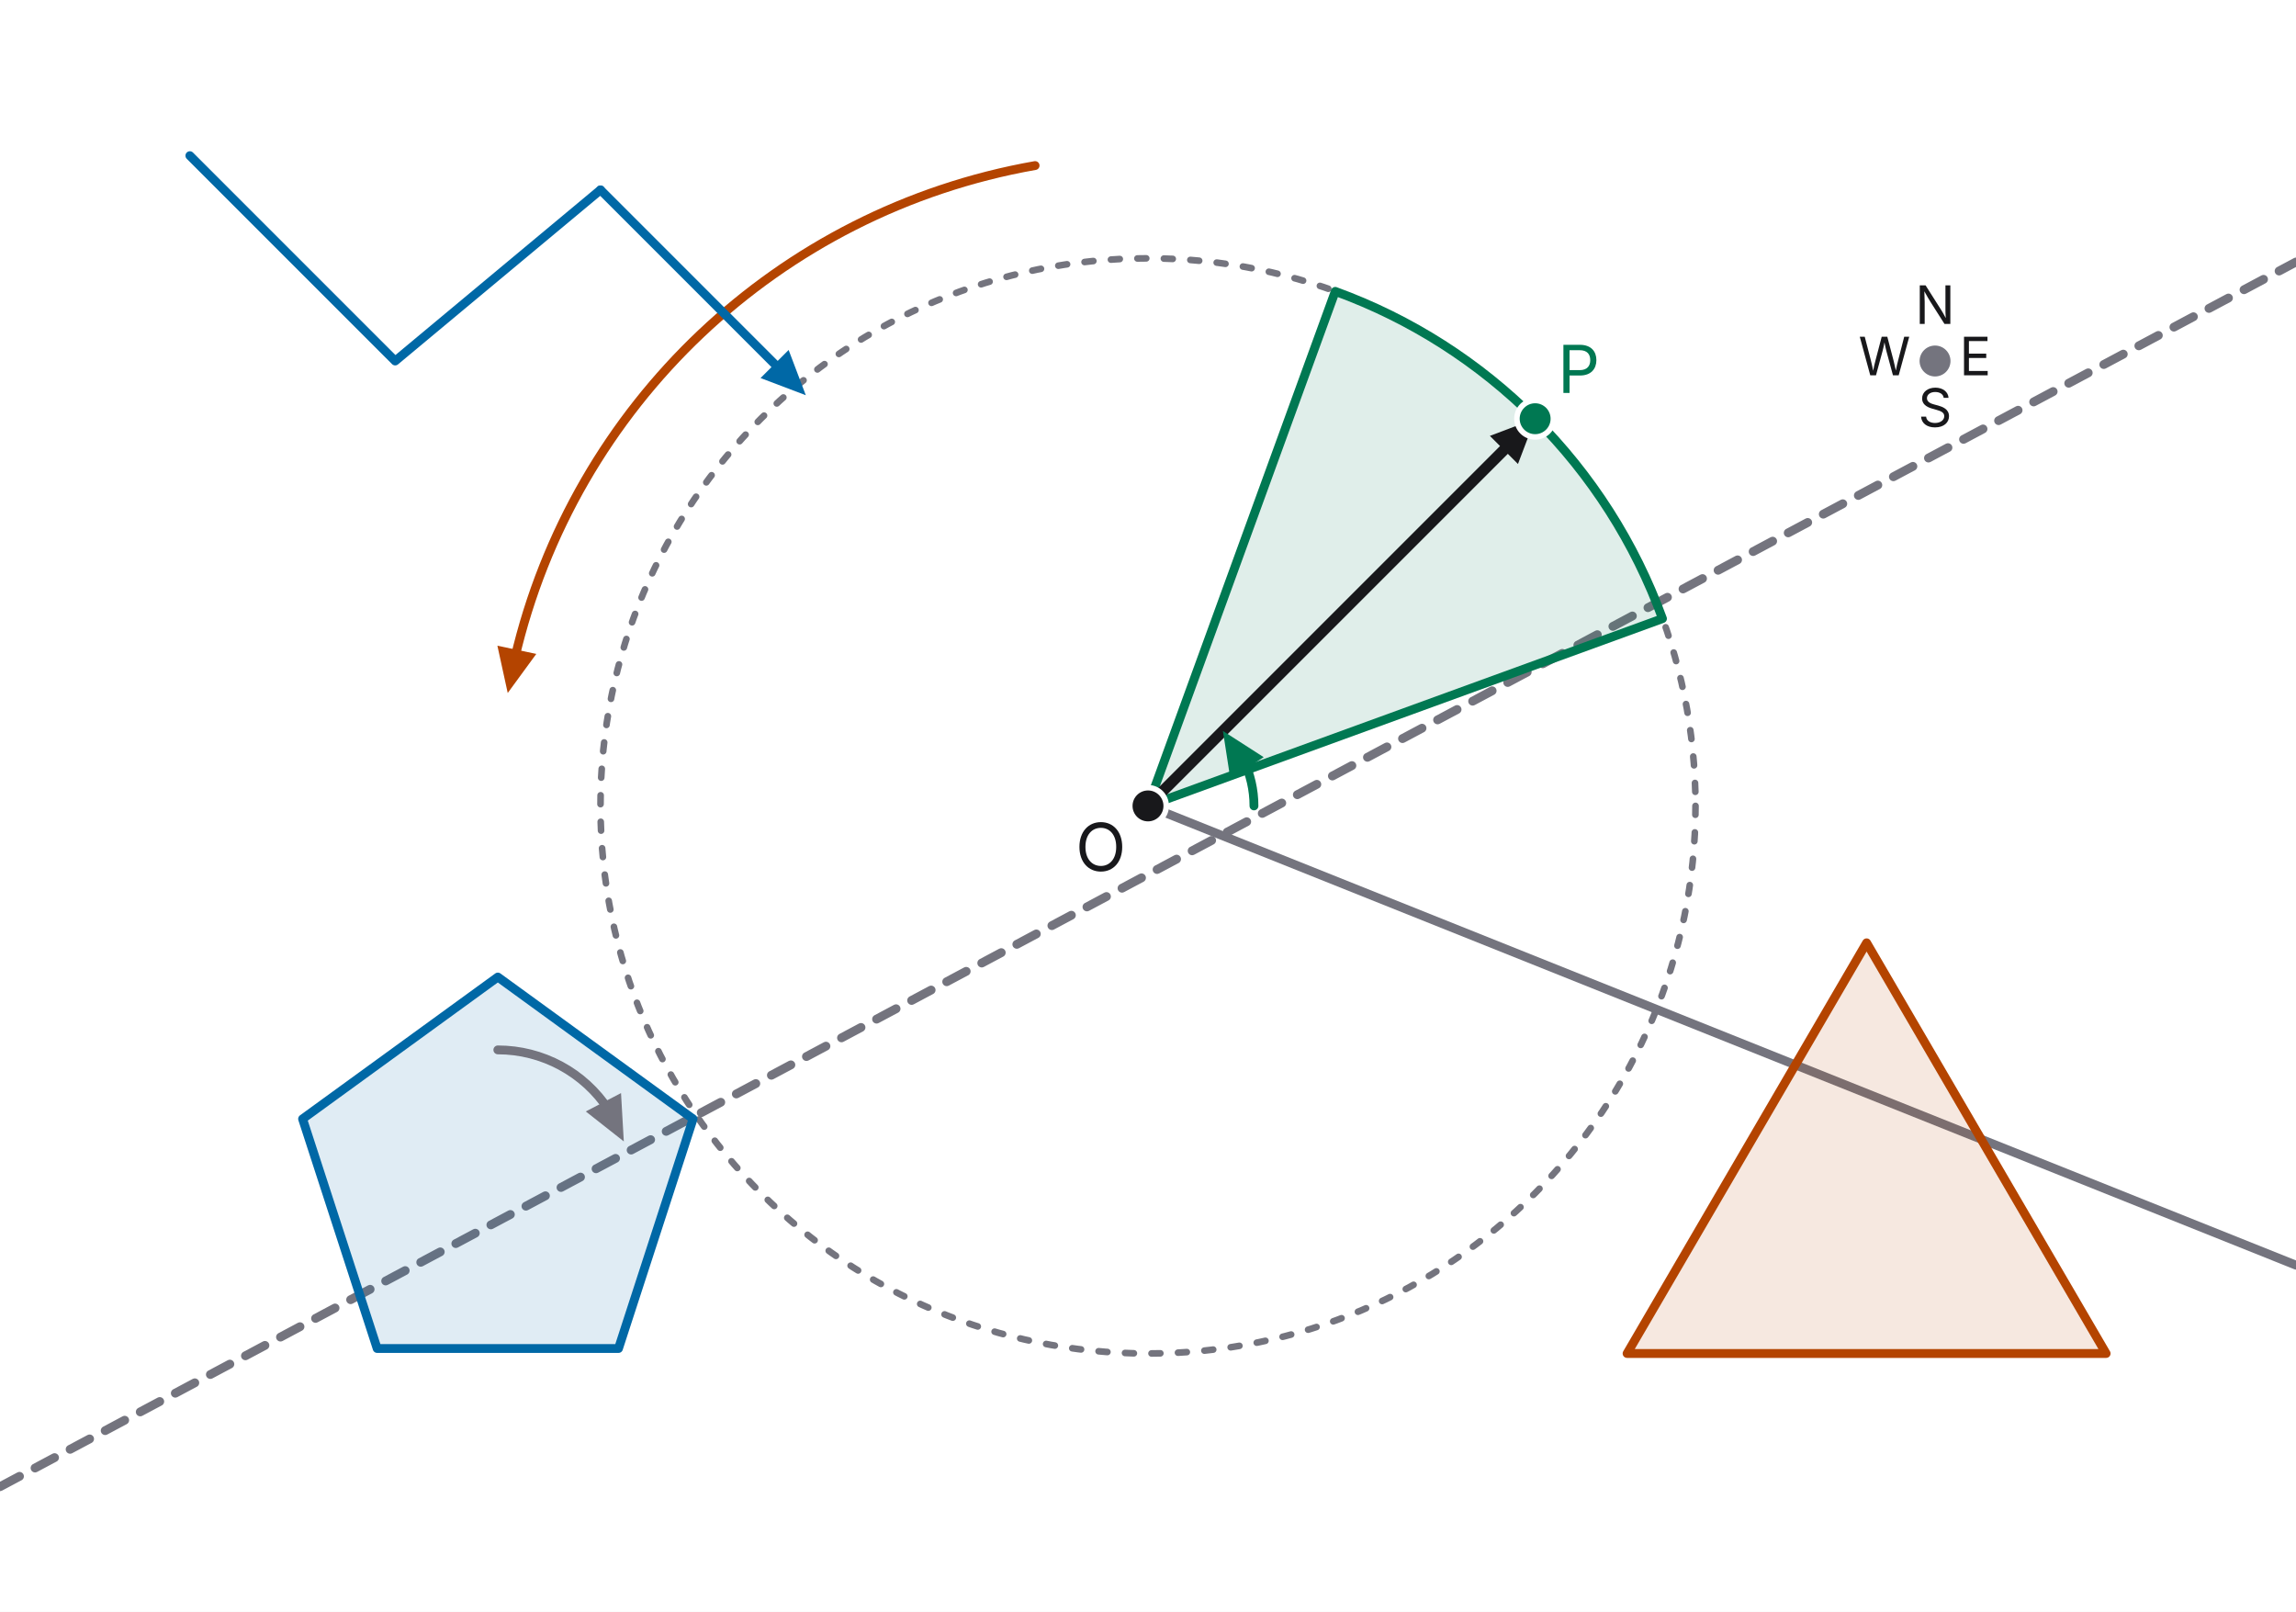
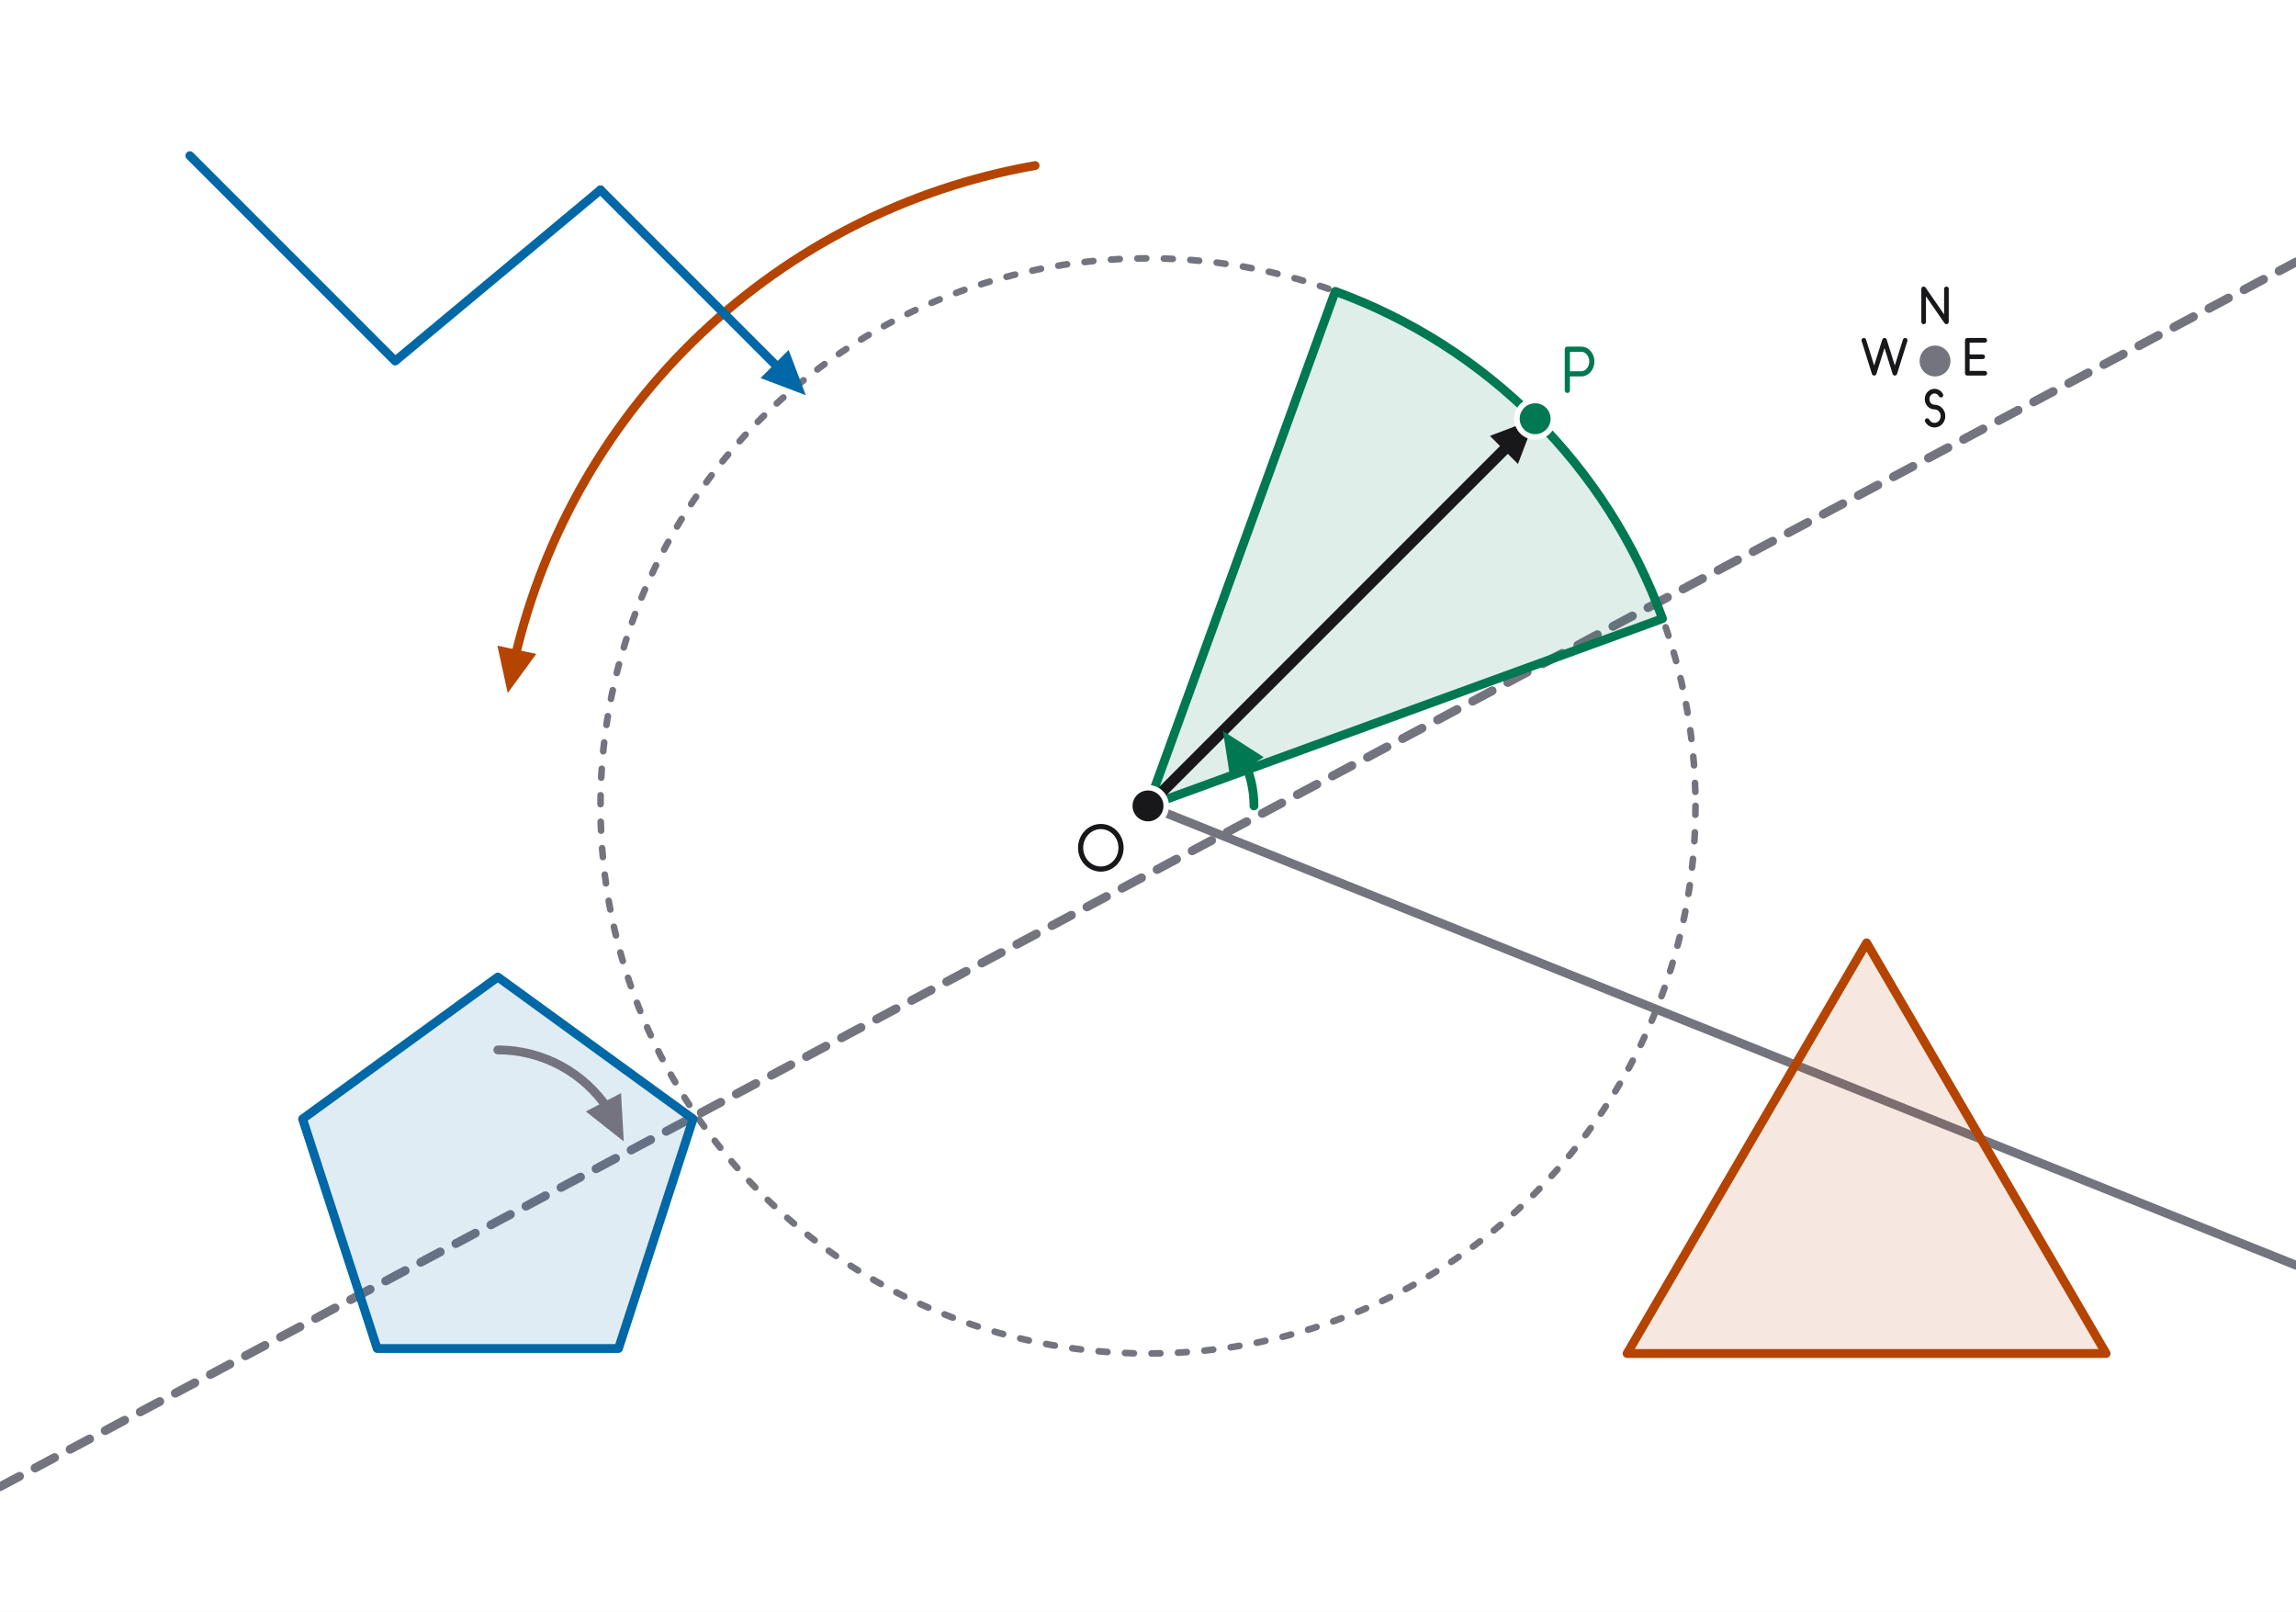
<svg xmlns="http://www.w3.org/2000/svg" width="520" height="365" viewBox="0 0 520 365">
  <g>
    <path d="M0 0 L520 0 L520 365 L0 365 Z" fill="#ffffff" />
    <path d="M0 336.67 L520 59.33" fill="none" stroke="#74747e" stroke-width="2" stroke-linecap="round" stroke-linejoin="round" stroke-dasharray="5 4" />
    <path d="M260 182.5 L520 286.5" fill="none" stroke="#74747e" stroke-width="2" stroke-linecap="round" stroke-linejoin="round" />
    <path d="M384 182.5 C384 250.98 328.48 306.5 260 306.5 C191.52 306.5 136 250.98 136 182.5 C136 114.02 191.52 58.5 260 58.5 C328.48 58.5 384 114.02 384 182.5 Z" fill="none" stroke="#74747e" stroke-width="1.5" stroke-linecap="round" stroke-linejoin="round" stroke-dasharray="2 4" />
    <path d="M260 182.5 L376.52 140.09 C363.99 105.65 336.85 78.51 302.41 65.98 Z" fill="#007852" fill-opacity="0.122" stroke="#007852" stroke-width="2" stroke-linecap="round" stroke-linejoin="round" />
    <path d="M234.43 37.49 C176.34 47.73 129.97 91.65 116.59 149.09" fill="none" stroke="#b44400" stroke-width="2" stroke-linecap="round" stroke-linejoin="round" />
    <path d="M114.99 156.93 L112.65 146.22 L121.46 148.08 Z" fill="#b44400" />
    <path d="M112.75 221.25 L68.53 253.38 L85.42 305.37 L140.08 305.37 L156.97 253.38 Z" fill="#0068a6" fill-opacity="0.122" stroke="#0068a6" stroke-width="2" stroke-linecap="round" stroke-linejoin="round" />
    <path d="M368.5 306.5 L477 306.5 L422.75 213.5 Z" fill="#b44400" fill-opacity="0.122" stroke="#b44400" stroke-width="2" stroke-linecap="round" stroke-linejoin="round" />
    <path d="M43 35.25 L89.5 81.75 L136 43" fill="none" stroke="#0068a6" stroke-width="2" stroke-linecap="round" stroke-linejoin="round" />
    <path d="M136 43 L176.84 83.84" fill="none" stroke="#0068a6" stroke-width="2" stroke-linecap="round" stroke-linejoin="round" />
    <path d="M182.5 89.5 L172.25 85.61 L178.61 79.25 Z" fill="#0068a6" />
    <path d="M260 182.5 L342.02 100.48" fill="none" stroke="#18181b" stroke-width="2.5" stroke-linecap="round" stroke-linejoin="round" />
    <path d="M347.68 94.82 L343.79 105.07 L337.43 98.71 Z" fill="#18181b" />
    <path d="M284 182.5 C284 178.87 283.18 175.28 281.59 172.02" fill="none" stroke="#007852" stroke-width="2" stroke-linecap="round" stroke-linejoin="round" />
    <path d="M276.97 165.53 L286.2 171.46 L278.65 176.37 Z" fill="#007852" />
    <path d="M112.75 237.75 C122.86 237.75 132.28 242.84 137.83 251.29" fill="none" stroke="#74747e" stroke-width="2" stroke-linecap="round" stroke-linejoin="round" />
    <path d="M141.28 258.48 L132.67 251.69 L140.65 247.53 Z" fill="#74747e" />
    <path d="M264.75 182.5 C264.75 185.12 262.62 187.25 260 187.25 C257.38 187.25 255.25 185.12 255.25 182.5 C255.25 179.88 257.38 177.75 260 177.75 C262.62 177.75 264.75 179.88 264.75 182.5 Z" fill="#ffffff" />
    <path d="M263.5 182.5 C263.5 184.43 261.93 186 260 186 C258.07 186 256.5 184.43 256.5 182.5 C256.5 180.57 258.07 179 260 179 C261.93 179 263.5 180.57 263.5 182.5 Z" fill="#18181b" />
    <g>
      <path d="M352.43 94.82 C352.43 97.44 350.3 99.57 347.68 99.57 C345.06 99.57 342.93 97.44 342.93 94.82 C342.93 92.2 345.06 90.07 347.68 90.07 C350.3 90.07 352.43 92.2 352.43 94.82 Z" fill="#ffffff" />
      <path d="M351.18 94.82 C351.18 96.75 349.61 98.32 347.68 98.32 C345.75 98.32 344.18 96.75 344.18 94.82 C344.18 92.89 345.75 91.32 347.68 91.32 C349.61 91.32 351.18 92.89 351.18 94.82 Z" fill="#007852" />
    </g>
-     <text x="438.25" y="73.35" font-size="12" fill="#18181b" text-anchor="middle" font-family="Inter, &quot;Helvetica Neue&quot;, Helvetica, Arial, sans-serif">N</text>
-     <text x="438.25" y="96.63" font-size="12" fill="#18181b" text-anchor="middle" font-family="Inter, &quot;Helvetica Neue&quot;, Helvetica, Arial, sans-serif">S</text>
-     <text x="447.358" y="84.99" font-size="12" fill="#18181b" text-anchor="middle" font-family="Inter, &quot;Helvetica Neue&quot;, Helvetica, Arial, sans-serif">E</text>
-     <text x="426.802" y="84.99" font-size="12" fill="#18181b" text-anchor="middle" font-family="Inter, &quot;Helvetica Neue&quot;, Helvetica, Arial, sans-serif">W</text>
+     <path d="M435.67 72.882 L435.67 65.418 L440.83 72.882 L440.83 65.418" fill="none" stroke="#18181b" stroke-width="1.05" stroke-linecap="round" stroke-linejoin="round" />
+     <path d="M439.585 89.478 C439.177 88.722 438.322 88.388 437.555 88.687 C436.789 88.985 436.334 89.83 436.476 90.691 C436.617 91.551 437.315 92.178 438.13 92.178 C439.062 92.178 439.859 92.893 440.021 93.874 C440.183 94.854 439.662 95.818 438.787 96.158 C437.911 96.499 436.933 96.118 436.467 95.256" fill="none" stroke="#18181b" stroke-width="1.05" stroke-linecap="round" stroke-linejoin="round" />
+     <path d="M449.518 77.058 L445.558 77.058 L445.558 84.522 L449.518 84.522 M445.558 80.79 L449.038 80.79" fill="none" stroke="#18181b" stroke-width="1.05" stroke-linecap="round" stroke-linejoin="round" />
+     <path d="M422.122 77.058 L424.462 84.522 L426.802 77.058 L429.142 84.522 L431.482 77.058" fill="none" stroke="#18181b" stroke-width="1.05" stroke-linecap="round" stroke-linejoin="round" />
    <path d="M443 81.75 C443 84.37 440.87 86.5 438.25 86.5 C435.63 86.5 433.5 84.37 433.5 81.75 C433.5 79.13 435.63 77 438.25 77 C440.87 77 443 79.13 443 81.75 Z" fill="#ffffff" />
    <path d="M441.75 81.75 C441.75 83.68 440.18 85.25 438.25 85.25 C436.32 85.25 434.75 83.68 434.75 81.75 C434.75 79.82 436.32 78.25 438.25 78.25 C440.18 78.25 441.75 79.82 441.75 81.75 Z" fill="#74747e" />
-     <text x="249.315" y="197.235" font-size="15" fill="#18181b" text-anchor="middle" font-family="Inter, &quot;Helvetica Neue&quot;, Helvetica, Arial, sans-serif">O</text>
-     <text x="357.56" y="88.99" font-size="15" fill="#007852" text-anchor="middle" font-family="Inter, &quot;Helvetica Neue&quot;, Helvetica, Arial, sans-serif">P</text>
+     <path d="M249.315 187.17 C251.842 187.17 253.89 189.326 253.89 191.985 C253.89 194.644 251.842 196.8 249.315 196.8 C246.788 196.8 244.74 194.644 244.74 191.985 C244.74 189.326 246.788 187.17 249.315 187.17 Z" fill="none" stroke="#18181b" stroke-width="1.17" stroke-linecap="round" stroke-linejoin="round" />
+     <path d="M354.973 88.405 L354.973 79.075 M354.973 79.075 L358.123 79.075 C359.448 79.075 360.523 80.324 360.523 81.865 C360.523 83.406 359.448 84.655 358.123 84.655 L354.973 84.655" fill="none" stroke="#007852" stroke-width="1.17" stroke-linecap="round" stroke-linejoin="round" />
  </g>
</svg>
